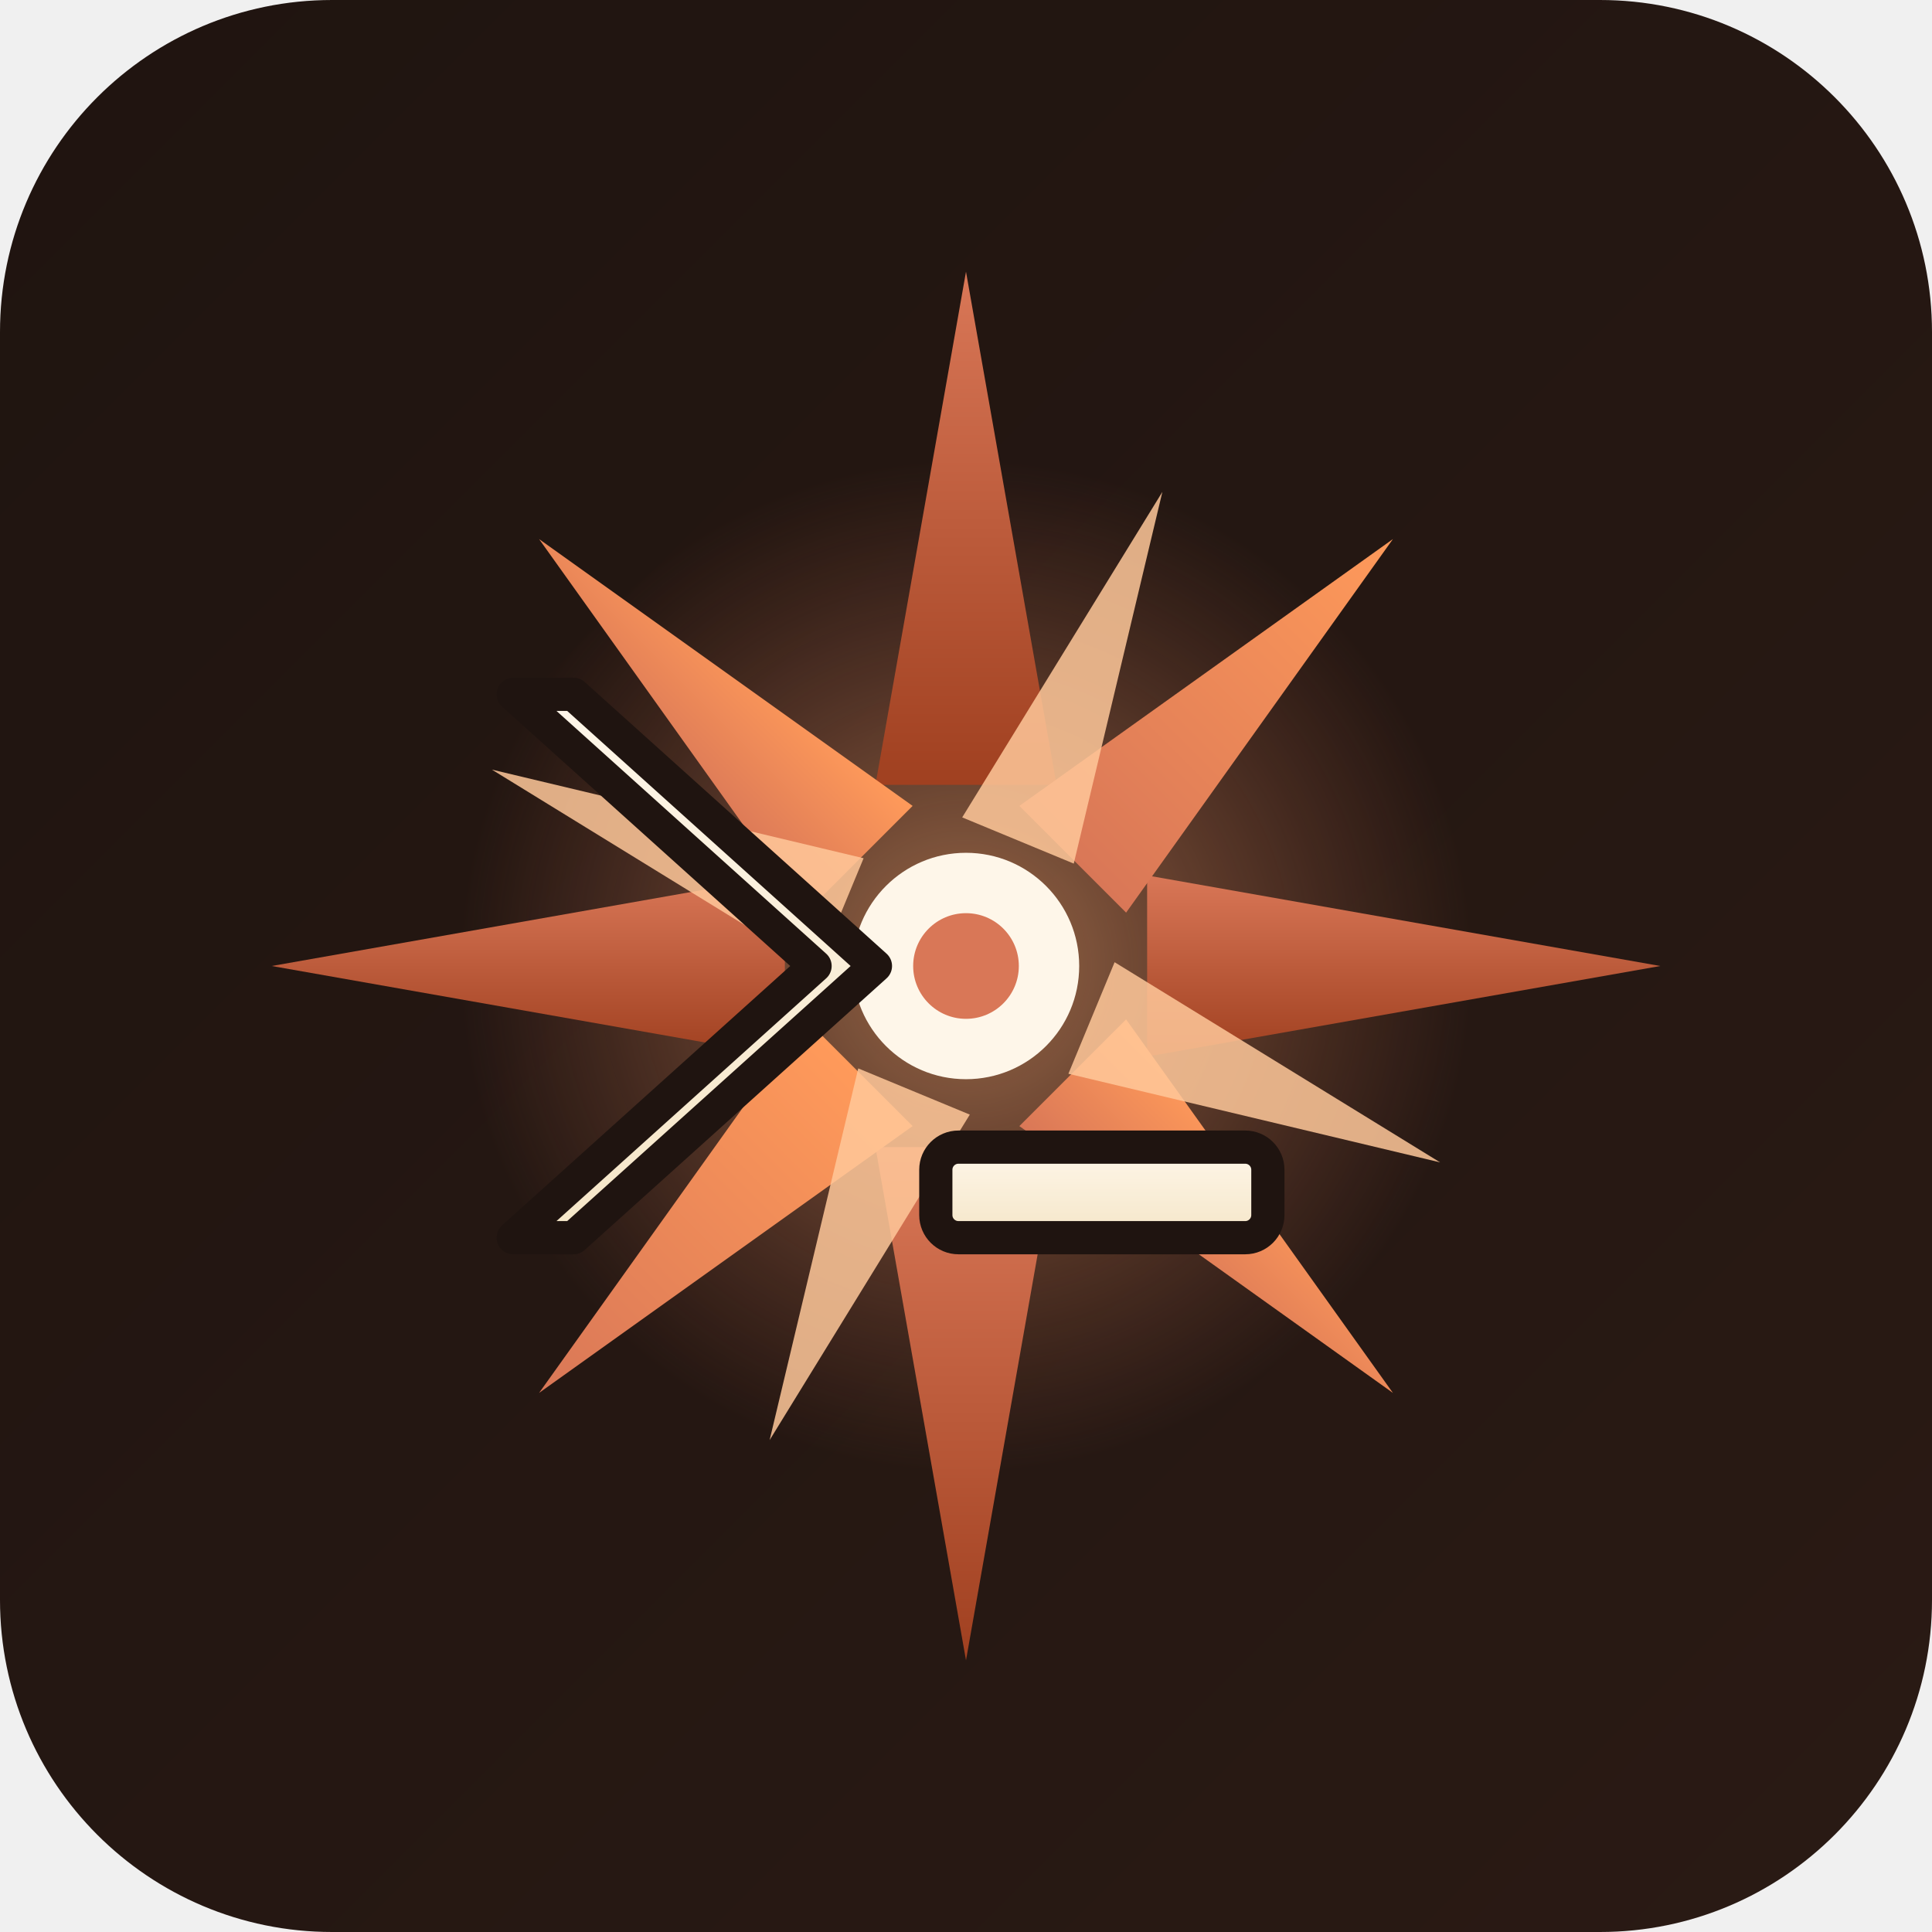
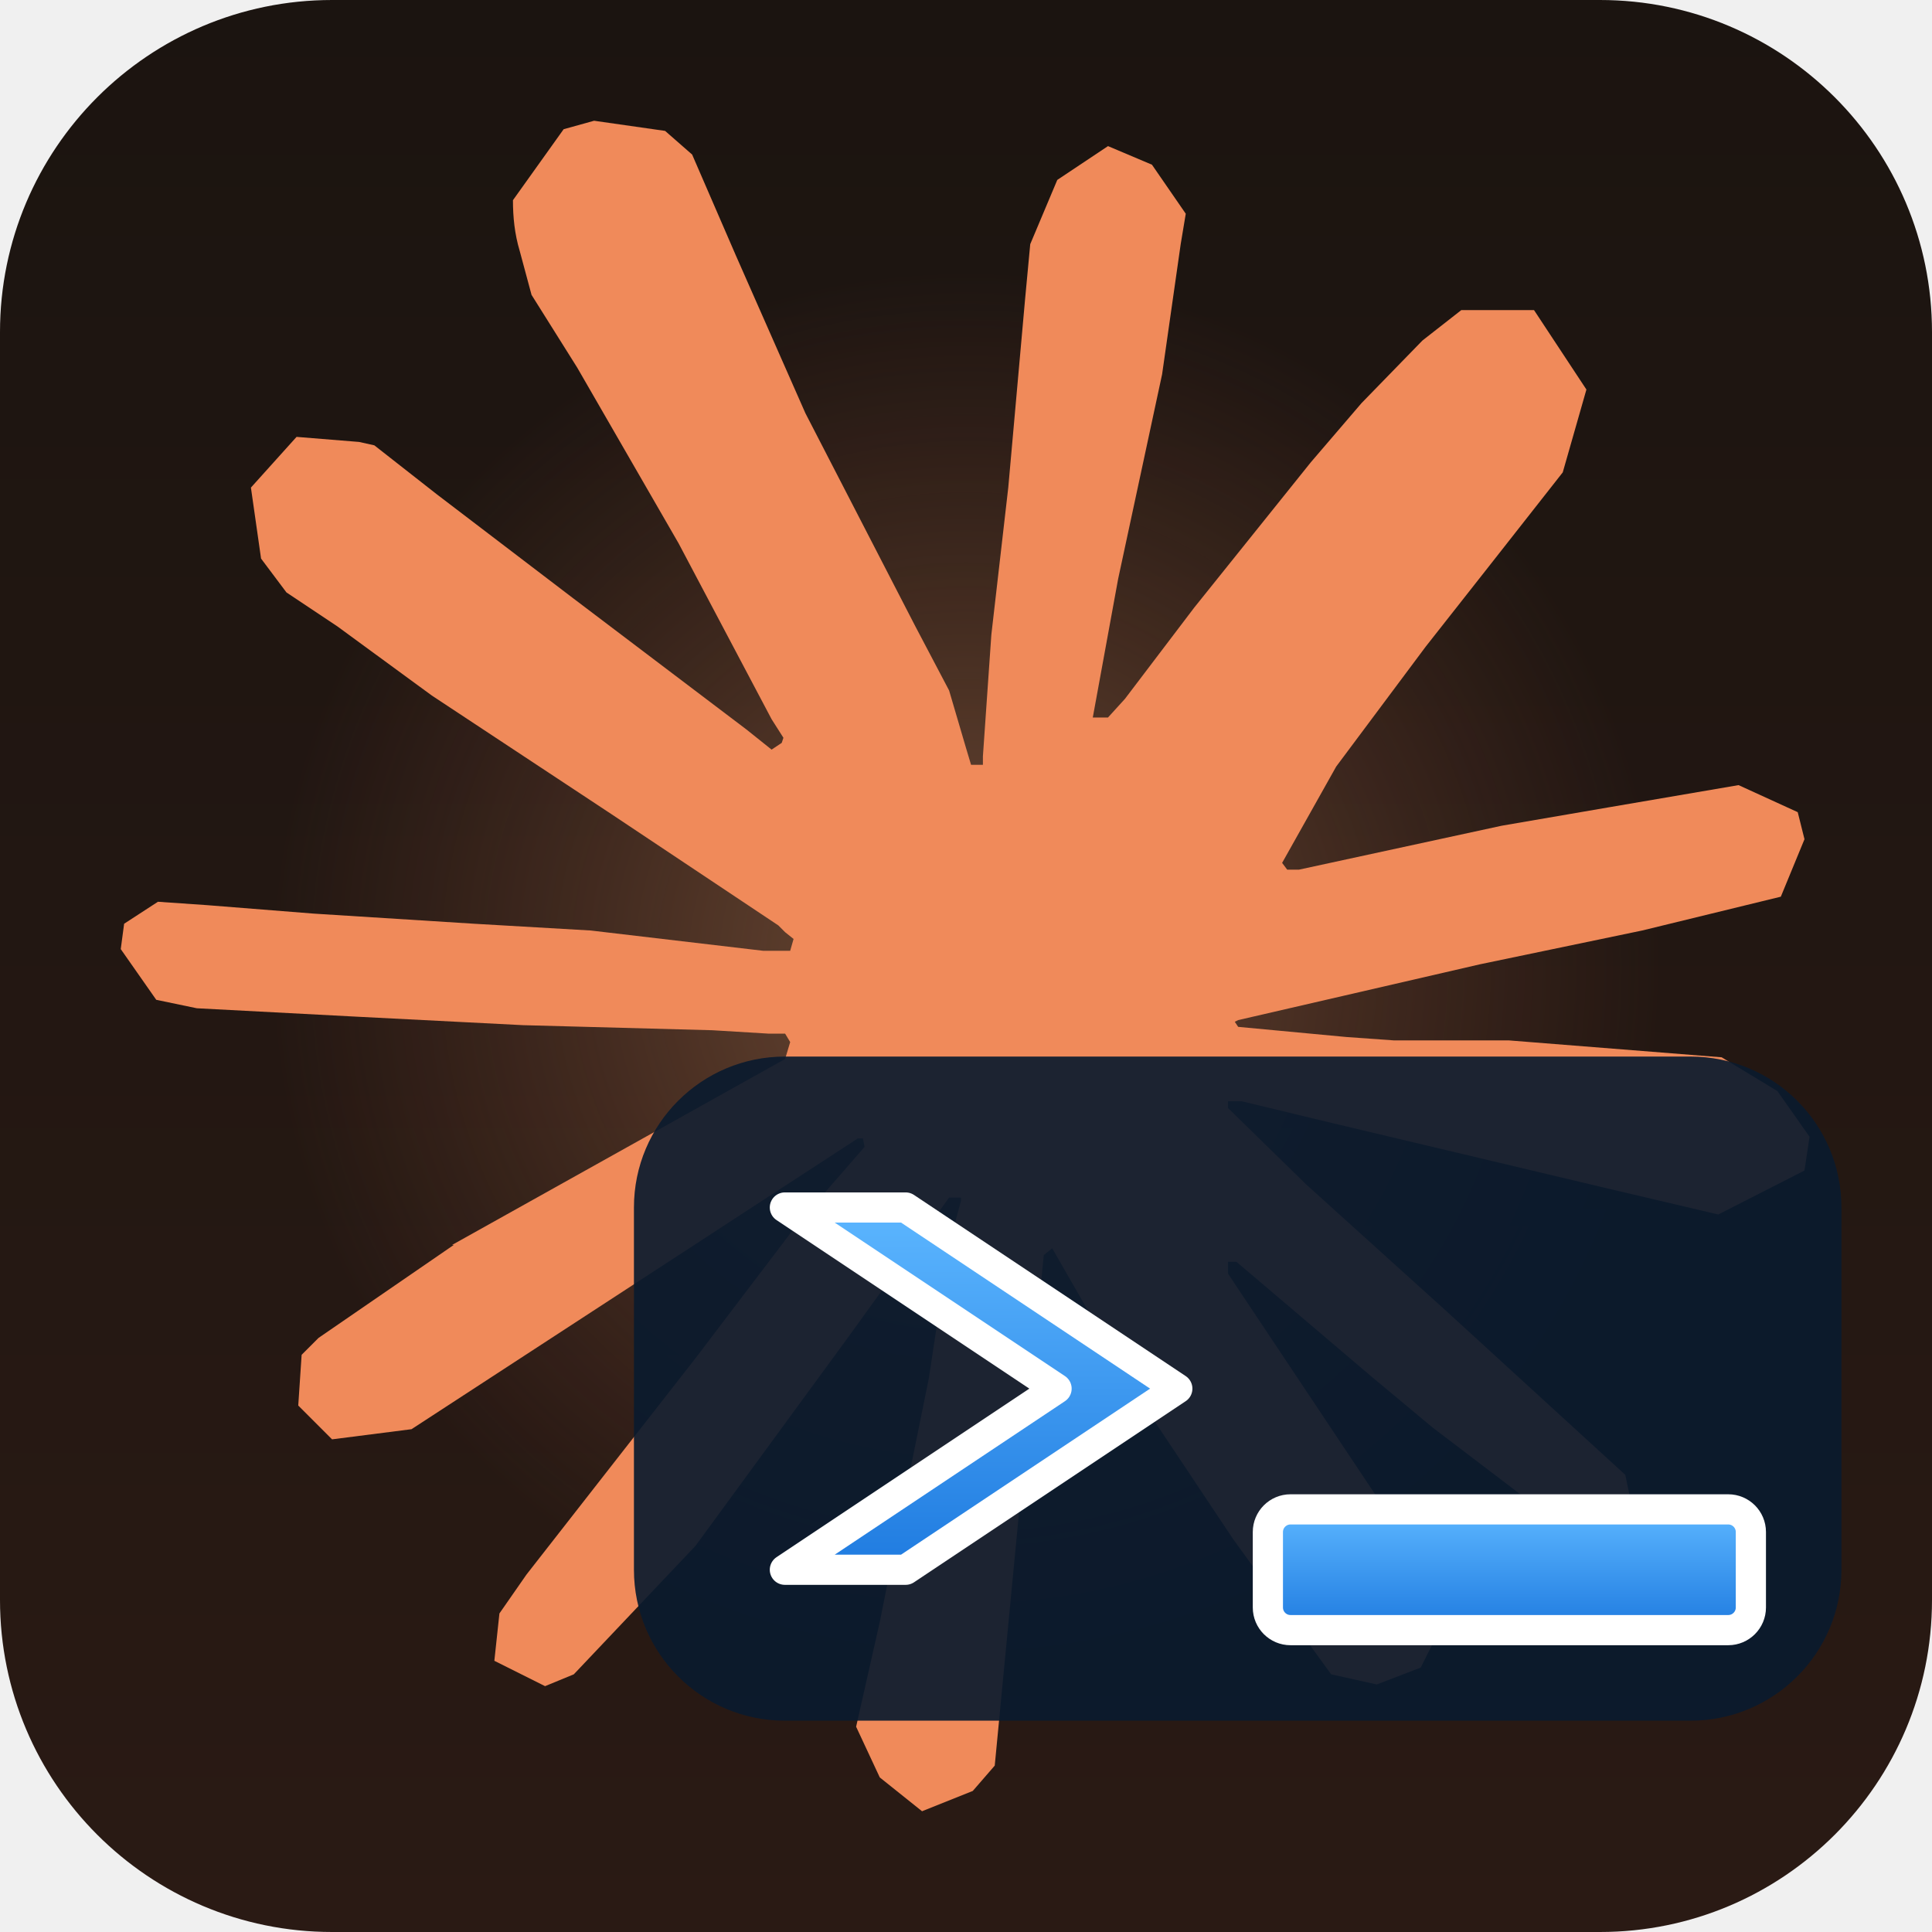
<svg xmlns="http://www.w3.org/2000/svg" viewBox="0 0 128 128" role="img" aria-label="Terminal Reader for Claude">
  <defs>
-     <linearGradient id="bg" x1="0" y1="0" x2="1" y2="1">
-       <stop offset="0%" stop-color="#1f1410" />
+     <linearGradient id="bg" x1="0" y1="0" x2="0" y2="1">
+       <stop offset="0%" stop-color="#1b1410" />
      <stop offset="100%" stop-color="#2a1a14" />
    </linearGradient>
-     <linearGradient id="ray-warm" x1="0" y1="0" x2="0" y2="1">
-       <stop offset="0%" stop-color="#ff9a5a" />
-       <stop offset="100%" stop-color="#d97757" />
+     <linearGradient id="prompt" x1="0" y1="0" x2="0" y2="1">
+       <stop offset="0%" stop-color="#5cb6ff" />
+       <stop offset="100%" stop-color="#1f7be0" />
    </linearGradient>
-     <linearGradient id="ray-deep" x1="0" y1="0" x2="0" y2="1">
-       <stop offset="0%" stop-color="#d97757" />
-       <stop offset="100%" stop-color="#a04020" />
-     </linearGradient>
-     <radialGradient id="glow" cx="50%" cy="50%" r="50%">
-       <stop offset="0%" stop-color="#ffb27a" stop-opacity="0.55" />
-       <stop offset="60%" stop-color="#d97757" stop-opacity="0.0" />
+     <radialGradient id="glow" cx="50%" cy="50%" r="55%">
+       <stop offset="0%" stop-color="#ffb27a" stop-opacity="0.35" />
+       <stop offset="70%" stop-color="#d97757" stop-opacity="0.0" />
    </radialGradient>
-     <linearGradient id="prompt" x1="0" y1="0" x2="0" y2="1">
-       <stop offset="0%" stop-color="#fef6e9" />
-       <stop offset="100%" stop-color="#f5e6c8" />
-     </linearGradient>
  </defs>
  <rect x="0" y="0" width="128" height="128" rx="22" fill="url(#bg)" />
-   <circle cx="64" cy="64" r="56" fill="url(#glow)" />
-   <g transform="translate(64 64)">
-     <g fill="url(#ray-deep)">
-       <path d="M0,-46 L6,-12 L-6,-12 Z" />
-       <path d="M0,46 L6,12 L-6,12 Z" />
-       <path d="M-46,0 L-12,6 L-12,-6 Z" />
-       <path d="M46,0 L12,6 L12,-6 Z" />
+   <circle cx="64" cy="64" r="60" fill="url(#glow)" />
+   <g transform="translate(8 8) scale(1.12)" fill="#f08a5a">
+     <path d="m19.6 66.5 19.7-11 .3-1-.3-.5h-1l-3.3-.2-11.2-.3L14 53l-9.5-.5-2.4-.5L0 49l.2-1.5 2-1.3 2.9.2 6.3.5 9.5.6 6.9.4L38 49.1h1.6l.2-.7-.5-.4-.4-.4L29 41l-10.6-7-5.6-4.1-3-2-1.5-2-.6-4.2 2.7-3 3.7.3.9.2 3.7 2.9 8 6.1L37 36l1.5 1.2.6-.4.1-.3-.7-1.1L33 25l-6-10.4-2.7-4.3-.7-2.6c-.3-1-.4-2-.4-3l3-4.2L28 0l4.2.6L33.8 2l2.6 6 4.1 9.3L47 29.9l2 3.8 1 3.4.3 1h.7v-.5l.5-7.2 1-8.7 1-11.2.3-3.2 1.6-3.8 3-2L61 2.6l2 2.9-.3 1.8-1.1 7.7L59 27.1l-1.5 8.2h.9l1-1.1 4.1-5.4 6.9-8.6 3-3.5L77 13l2.3-1.8h4.3l3.1 4.7-1.4 4.9-4.4 5.6-3.7 4.7-5.3 7.1-3.2 5.7.3.4h.7l12-2.6 6.4-1.1 7.6-1.3 3.5 1.6.4 1.6-1.4 3.4-8.2 2-9.6 2-14.3 3.3-.2.1.2.3 6.4.6 2.8.2h6.8l12.6 1 3.3 2 1.9 2.7-.3 2-5.1 2.6-6.8-1.6-16-3.8-5.4-1.3h-.8v.4l4.6 4.5 8.3 7.5L89 80.1l.5 2.4-1.3 2-1.4-.2-9.2-7-3.6-3-8-6.8h-.5v.7l1.8 2.7 9.8 14.7.5 4.5-.7 1.4-2.6 1-2.7-.6-5.8-8-6-9-4.7-8.2-.5.4-2.9 30.2-1.3 1.5-3 1.2-2.5-2-1.4-3 1.4-6.2 1.6-8 1.3-6.4 1.2-7.9.7-2.6v-.2H49L43 72l-9 12.3-7.2 7.6-1.7.7-3-1.5.3-2.8L24 86l10-12.8 6-7.9 4-4.6-.1-.5h-.3L17.2 77.4l-4.7.6-2-2 .2-3 1-1 8-5.5Z" />
+   </g>
+   <g transform="translate(86 92)">
+     <rect x="-44" y="-22" width="80" height="44" rx="10" fill="#0a1a2e" opacity="0.92" />
+     <g fill="url(#prompt)" stroke="#ffffff" stroke-width="2" stroke-linejoin="round" stroke-linecap="round">
+       <path d="M-34,-12 L-16,0 L-34,12 L-26,12 L-8,0 L-26,-12 Z" />
+       <rect x="-2" y="8" width="32" height="8" rx="1.5" />
    </g>
-     <g fill="url(#ray-warm)" transform="rotate(45)">
-       <path d="M0,-40 L5,-10 L-5,-10 Z" />
-       <path d="M0,40 L5,10 L-5,10 Z" />
-       <path d="M-40,0 L-10,5 L-10,-5 Z" />
-       <path d="M40,0 L10,5 L10,-5 Z" />
-     </g>
-     <g fill="#ffc89a" transform="rotate(22.5)" opacity="0.85">
-       <path d="M0,-34 L4,-9 L-4,-9 Z" />
-       <path d="M0,34 L4,9 L-4,9 Z" />
-       <path d="M-34,0 L-9,4 L-9,-4 Z" />
-       <path d="M34,0 L9,4 L9,-4 Z" />
-     </g>
-     <circle r="7.5" fill="#fef6e9" />
-     <circle r="3.5" fill="#d97757" />
-   </g>
-   <g transform="translate(64 64)" fill="url(#prompt)" stroke="#1f1410" stroke-width="2.2" stroke-linejoin="round" stroke-linecap="round">
-     <path d="M-30,-18 L-10,0 L-30,18 L-26,18 L-6,0 L-26,-18 Z" />
-     <rect x="-2" y="12" width="22" height="6" rx="1.5" />
  </g>
</svg>
